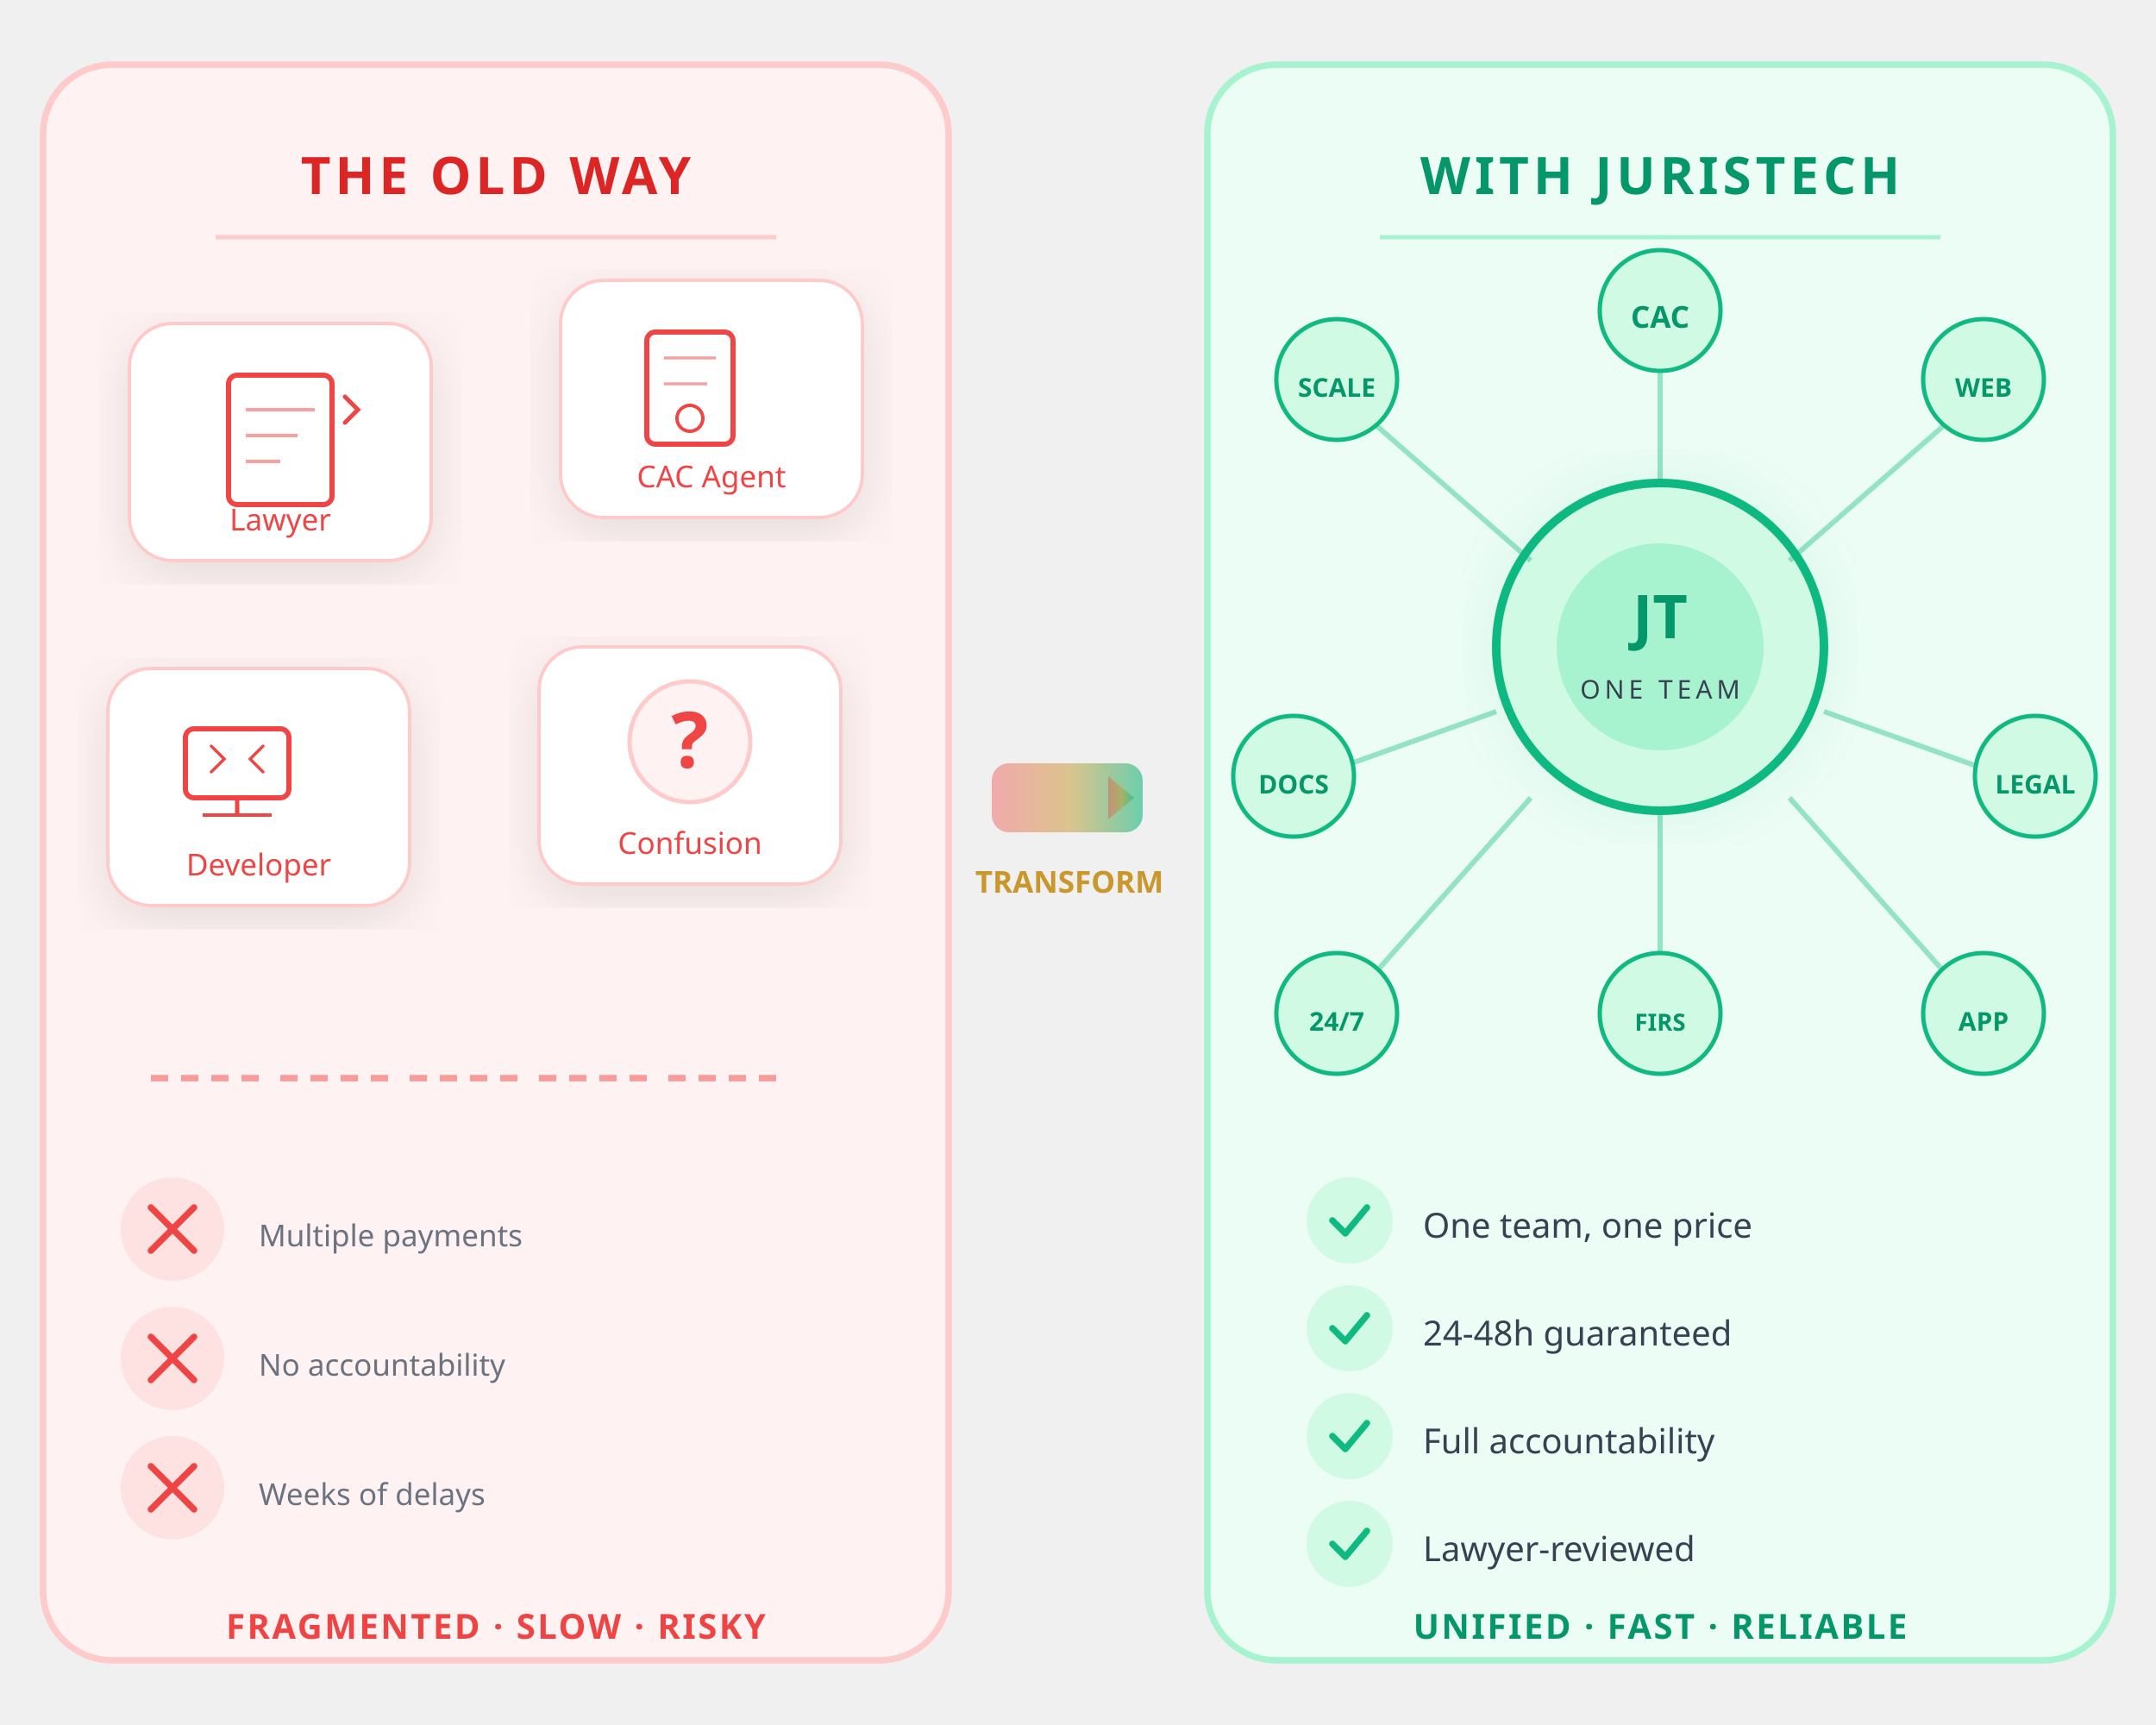
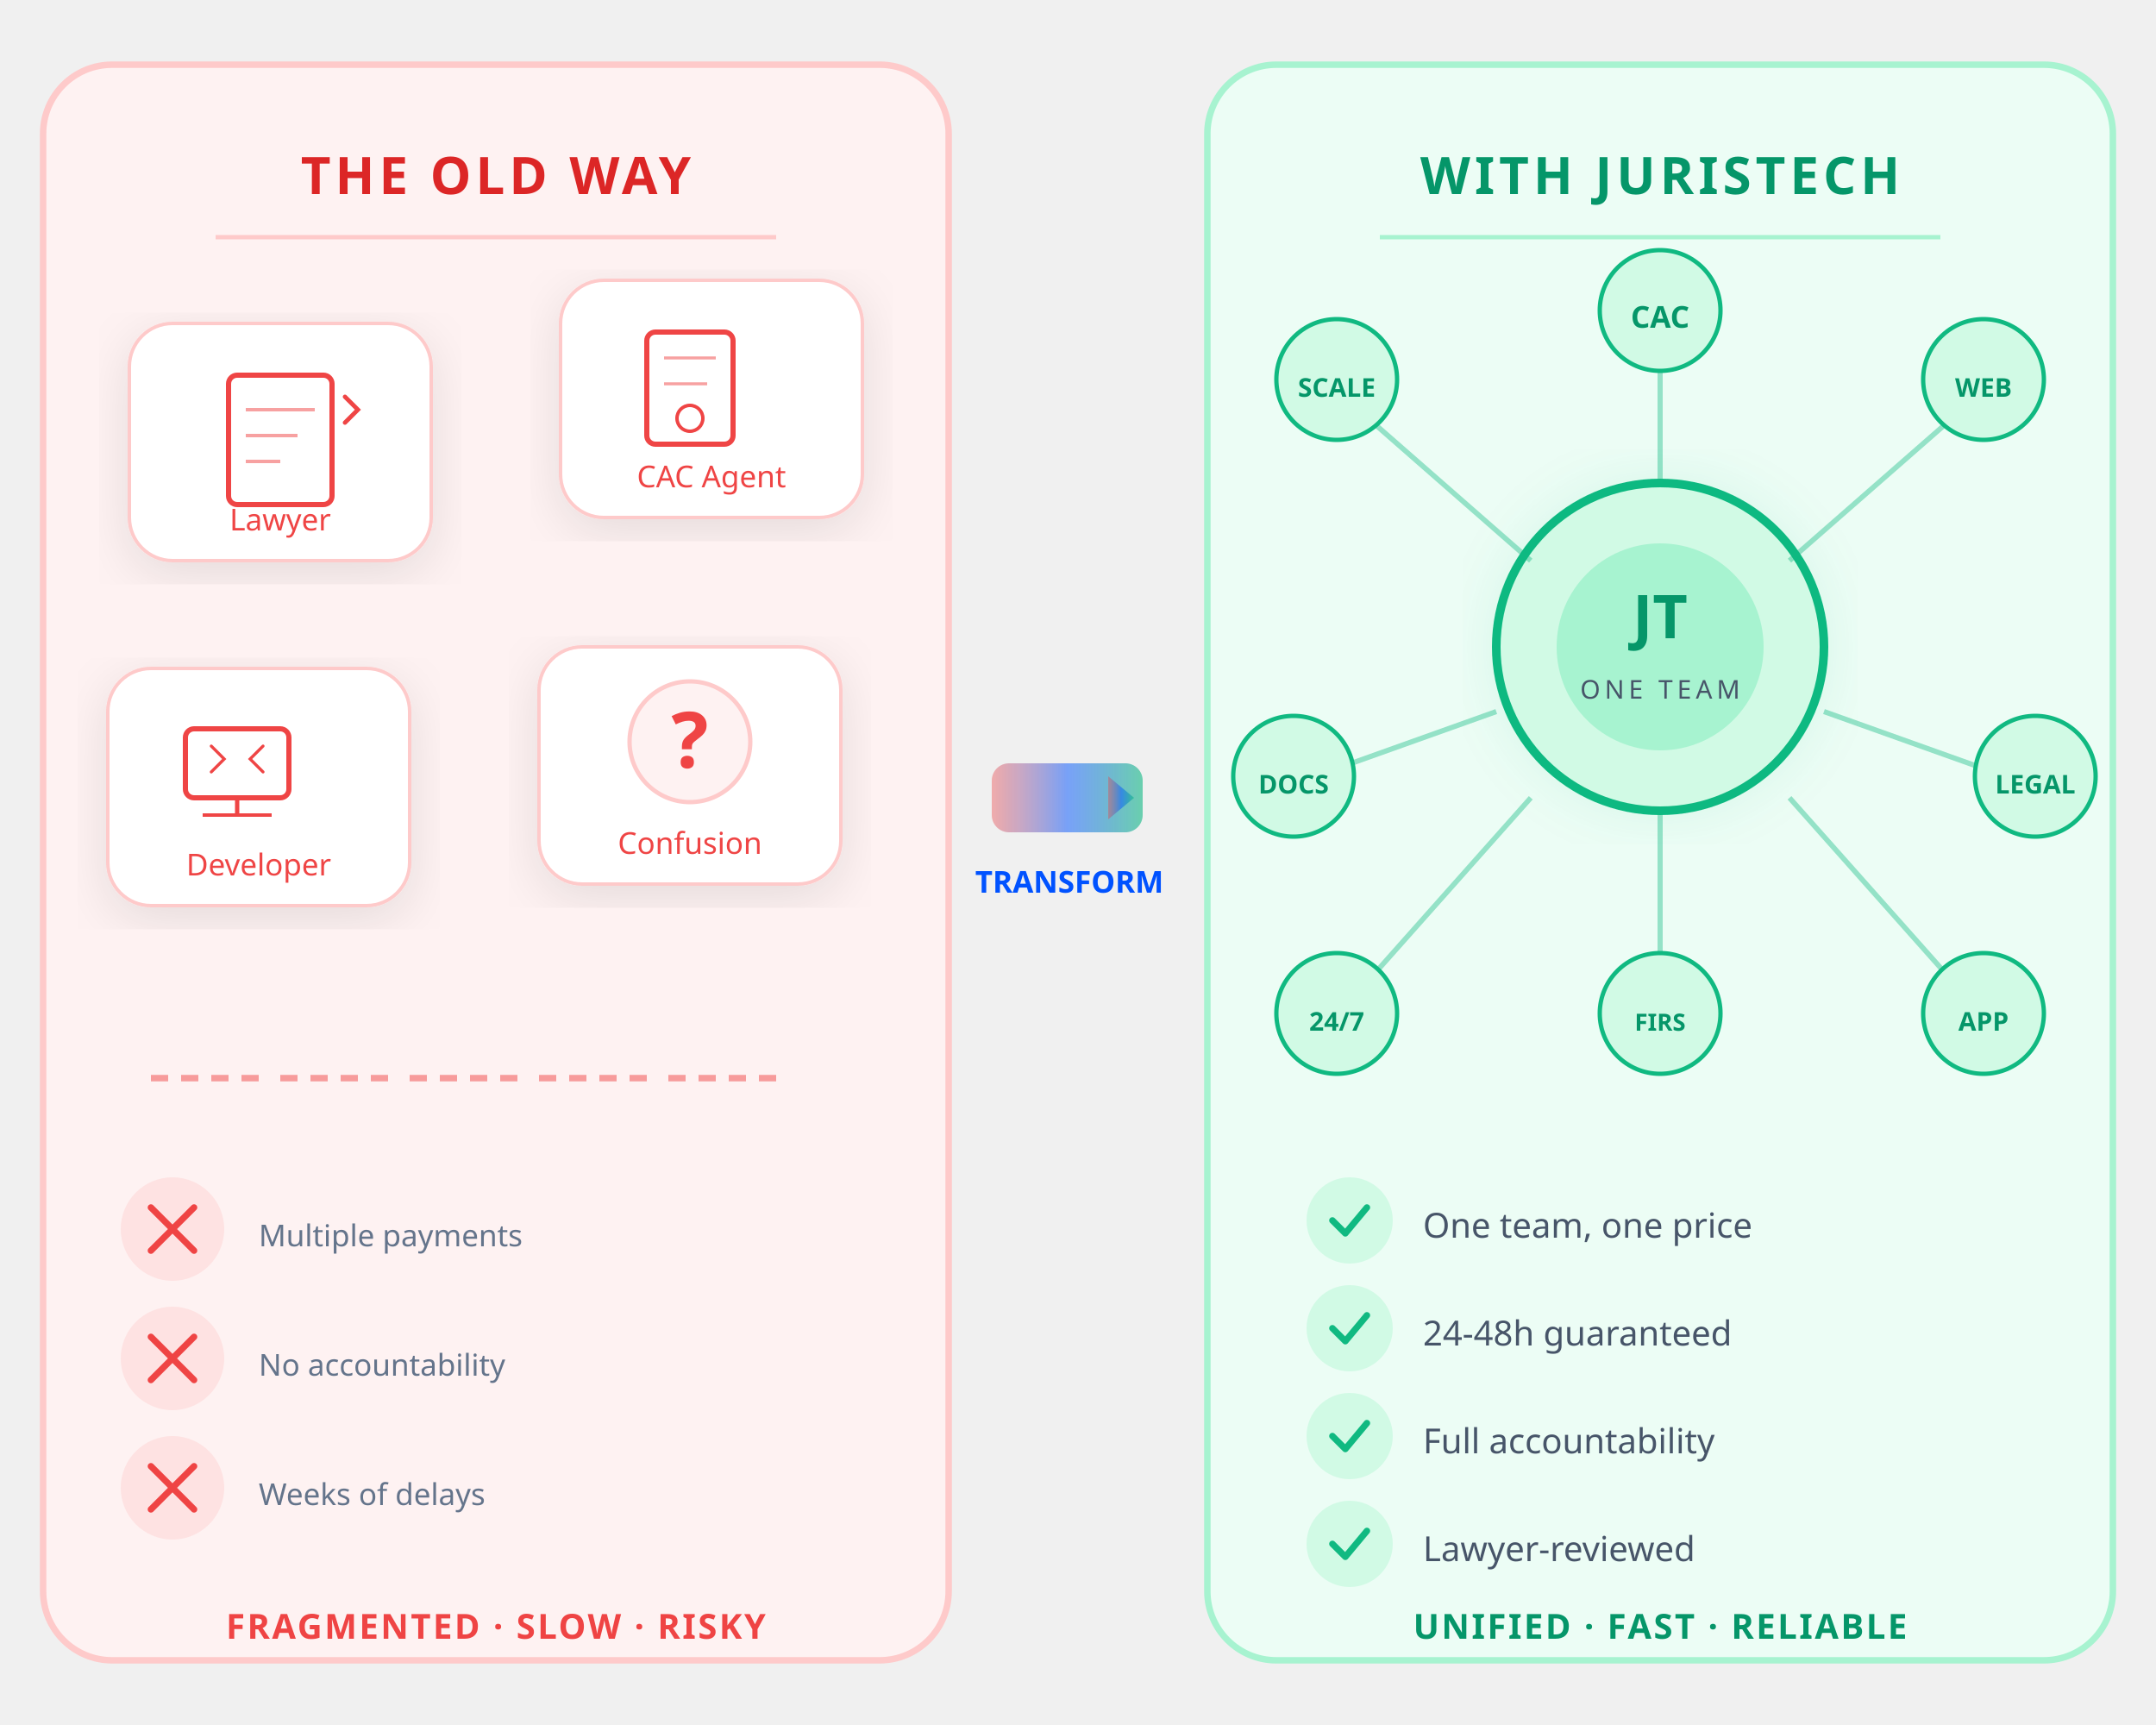
<svg xmlns="http://www.w3.org/2000/svg" viewBox="0 0 500 400">
  <defs>
    <linearGradient id="goldGrad" x1="0%" y1="0%" x2="100%" y2="100%">
-       <stop offset="0%" stop-color="#C9972B" />
-       <stop offset="100%" stop-color="#E8B84B" />
+       <stop offset="0%" stop-color="#0052FF" />
+       <stop offset="100%" stop-color="#1D4ED8" />
    </linearGradient>
    <linearGradient id="greenGrad" x1="0%" y1="0%" x2="100%" y2="100%">
      <stop offset="0%" stop-color="#059669" />
      <stop offset="100%" stop-color="#10B981" />
    </linearGradient>
    <linearGradient id="arrowGrad" x1="0%" y1="0%" x2="100%" y2="0%">
      <stop offset="0%" stop-color="#EF4444" stop-opacity="0.4" />
-       <stop offset="50%" stop-color="#C9972B" stop-opacity="0.5" />
+       <stop offset="50%" stop-color="#0052FF" stop-opacity="0.5" />
      <stop offset="100%" stop-color="#10B981" stop-opacity="0.6" />
    </linearGradient>
    <filter id="shadow">
      <feDropShadow dx="0" dy="3" stdDeviation="6" flood-color="#000" flood-opacity="0.1" />
    </filter>
    <filter id="glow">
      <feGaussianBlur stdDeviation="6" result="blur" />
      <feFlood flood-color="#10B981" flood-opacity="0.1" />
      <feComposite in2="blur" operator="in" />
      <feMerge>
        <feMergeNode />
        <feMergeNode in="SourceGraphic" />
      </feMerge>
    </filter>
  </defs>
  <g>
    <rect x="10" y="15" width="210" height="370" rx="16" fill="#FEF2F2" stroke="#FECACA" stroke-width="1.5" />
    <text x="115" y="45" font-family="system-ui, sans-serif" font-size="12" fill="#DC2626" font-weight="700" text-anchor="middle" letter-spacing="1">THE OLD WAY</text>
    <line x1="50" y1="55" x2="180" y2="55" stroke="#FECACA" stroke-width="1" />
    <g filter="url(#shadow)" transform="translate(30, 75)">
      <rect width="70" height="55" rx="10" fill="#FFFFFF" stroke="#FECACA" stroke-width="0.8" />
      <g transform="translate(15, 12)">
        <rect x="8" y="0" width="24" height="30" rx="2" fill="none" stroke="#EF4444" stroke-width="1.2" />
        <line x1="12" y1="8" x2="28" y2="8" stroke="#EF4444" stroke-width="0.8" opacity="0.5" />
        <line x1="12" y1="14" x2="24" y2="14" stroke="#EF4444" stroke-width="0.8" opacity="0.5" />
        <line x1="12" y1="20" x2="20" y2="20" stroke="#EF4444" stroke-width="0.8" opacity="0.5" />
        <path d="M35 5 L38 8 L35 11" fill="none" stroke="#EF4444" stroke-width="1" stroke-linecap="round" />
      </g>
      <text x="35" y="48" font-family="system-ui, sans-serif" font-size="7" fill="#EF4444" text-anchor="middle" font-weight="500">Lawyer</text>
    </g>
    <g filter="url(#shadow)" transform="translate(130, 65)">
      <rect width="70" height="55" rx="10" fill="#FFFFFF" stroke="#FECACA" stroke-width="0.8" />
      <g transform="translate(20, 12)">
        <rect x="0" y="0" width="20" height="26" rx="2" fill="none" stroke="#EF4444" stroke-width="1.2" />
        <line x1="4" y1="6" x2="16" y2="6" stroke="#EF4444" stroke-width="0.7" opacity="0.5" />
        <line x1="4" y1="12" x2="14" y2="12" stroke="#EF4444" stroke-width="0.7" opacity="0.5" />
        <circle cx="10" cy="20" r="3" fill="none" stroke="#EF4444" stroke-width="0.8" />
      </g>
      <text x="35" y="48" font-family="system-ui, sans-serif" font-size="7" fill="#EF4444" text-anchor="middle" font-weight="500">CAC Agent</text>
    </g>
    <g filter="url(#shadow)" transform="translate(25, 155)">
      <rect width="70" height="55" rx="10" fill="#FFFFFF" stroke="#FECACA" stroke-width="0.8" />
      <g transform="translate(18, 12)">
        <rect x="0" y="2" width="24" height="16" rx="2" fill="none" stroke="#EF4444" stroke-width="1.2" />
        <line x1="6" y1="18" x2="18" y2="18" stroke="#EF4444" stroke-width="1" />
        <line x1="12" y1="18" x2="12" y2="22" stroke="#EF4444" stroke-width="1" />
        <line x1="4" y1="22" x2="20" y2="22" stroke="#EF4444" stroke-width="0.8" />
        <path d="M6 6 L9 9 L6 12" fill="none" stroke="#EF4444" stroke-width="0.7" stroke-linecap="round" />
        <path d="M18 6 L15 9 L18 12" fill="none" stroke="#EF4444" stroke-width="0.7" stroke-linecap="round" />
      </g>
      <text x="35" y="48" font-family="system-ui, sans-serif" font-size="7" fill="#EF4444" text-anchor="middle" font-weight="500">Developer</text>
    </g>
    <g filter="url(#shadow)" transform="translate(125, 150)">
      <rect width="70" height="55" rx="10" fill="#FFFFFF" stroke="#FECACA" stroke-width="0.8" />
      <circle cx="35" cy="22" r="14" fill="#FEF2F2" stroke="#FECACA" stroke-width="1" />
      <text x="35" y="28" font-family="system-ui, sans-serif" font-size="18" fill="#EF4444" font-weight="700" text-anchor="middle">?</text>
      <text x="35" y="48" font-family="system-ui, sans-serif" font-size="7" fill="#EF4444" text-anchor="middle" font-weight="500">Confusion</text>
    </g>
    <g transform="translate(35, 240)">
      <line x1="0" y1="10" x2="25" y2="10" stroke="#EF4444" stroke-width="1.5" stroke-dasharray="4,3" opacity="0.5" />
      <line x1="30" y1="10" x2="55" y2="10" stroke="#EF4444" stroke-width="1.5" stroke-dasharray="4,3" opacity="0.5" />
      <line x1="60" y1="10" x2="85" y2="10" stroke="#EF4444" stroke-width="1.5" stroke-dasharray="4,3" opacity="0.5" />
      <line x1="90" y1="10" x2="115" y2="10" stroke="#EF4444" stroke-width="1.5" stroke-dasharray="4,3" opacity="0.5" />
      <line x1="120" y1="10" x2="145" y2="10" stroke="#EF4444" stroke-width="1.5" stroke-dasharray="4,3" opacity="0.5" />
    </g>
    <g transform="translate(30, 275)">
      <circle cx="10" cy="10" r="12" fill="#FEE2E2" />
      <path d="M5 5 L15 15 M15 5 L5 15" stroke="#EF4444" stroke-width="1.5" stroke-linecap="round" />
-       <text x="30" y="14" font-family="system-ui, sans-serif" font-size="7" fill="#6B7280">Multiple payments</text>
+       <text x="30" y="14" font-family="system-ui, sans-serif" font-size="7" fill="#64748B">Multiple payments</text>
    </g>
    <g transform="translate(30, 305)">
      <circle cx="10" cy="10" r="12" fill="#FEE2E2" />
      <path d="M5 5 L15 15 M15 5 L5 15" stroke="#EF4444" stroke-width="1.5" stroke-linecap="round" />
-       <text x="30" y="14" font-family="system-ui, sans-serif" font-size="7" fill="#6B7280">No accountability</text>
+       <text x="30" y="14" font-family="system-ui, sans-serif" font-size="7" fill="#64748B">No accountability</text>
    </g>
    <g transform="translate(30, 335)">
      <circle cx="10" cy="10" r="12" fill="#FEE2E2" />
      <path d="M5 5 L15 15 M15 5 L5 15" stroke="#EF4444" stroke-width="1.5" stroke-linecap="round" />
-       <text x="30" y="14" font-family="system-ui, sans-serif" font-size="7" fill="#6B7280">Weeks of delays</text>
+       <text x="30" y="14" font-family="system-ui, sans-serif" font-size="7" fill="#64748B">Weeks of delays</text>
    </g>
    <text x="115" y="380" font-family="system-ui, sans-serif" font-size="8" fill="#EF4444" font-weight="600" text-anchor="middle" letter-spacing="0.5">FRAGMENTED · SLOW · RISKY</text>
  </g>
  <g transform="translate(235, 185)">
    <rect x="-5" y="-8" width="35" height="16" rx="4" fill="url(#arrowGrad)" />
    <path d="M28 0 L22 -5 L22 5Z" fill="url(#arrowGrad)" />
-     <text x="13" y="22" font-family="system-ui, sans-serif" font-size="7" fill="#C9972B" text-anchor="middle" font-weight="600">TRANSFORM</text>
+     <text x="13" y="22" font-family="system-ui, sans-serif" font-size="7" fill="#0052FF" text-anchor="middle" font-weight="600">TRANSFORM</text>
  </g>
  <g>
    <rect x="280" y="15" width="210" height="370" rx="16" fill="#ECFDF5" stroke="#A7F3D0" stroke-width="1.5" />
    <text x="385" y="45" font-family="system-ui, sans-serif" font-size="12" fill="#059669" font-weight="700" text-anchor="middle" letter-spacing="1">WITH JURISTECH</text>
    <line x1="320" y1="55" x2="450" y2="55" stroke="#A7F3D0" stroke-width="1" />
    <circle cx="385" cy="150" r="38" fill="#D1FAE5" stroke="#10B981" stroke-width="2" filter="url(#glow)" />
    <circle cx="385" cy="150" r="24" fill="#A7F3D0" />
    <text x="385" y="148" font-family="system-ui, sans-serif" font-size="14" fill="#059669" font-weight="700" text-anchor="middle">JT</text>
-     <text x="385" y="162" font-family="system-ui, sans-serif" font-size="6" fill="#374151" text-anchor="middle" letter-spacing="1">ONE TEAM</text>
+     <text x="385" y="162" font-family="system-ui, sans-serif" font-size="6" fill="#475569" text-anchor="middle" letter-spacing="1">ONE TEAM</text>
    <line x1="385" y1="112" x2="385" y2="78" stroke="#10B981" stroke-width="1.2" opacity="0.4" />
    <line x1="415" y1="130" x2="455" y2="95" stroke="#10B981" stroke-width="1.2" opacity="0.4" />
    <line x1="423" y1="165" x2="465" y2="180" stroke="#10B981" stroke-width="1.2" opacity="0.4" />
    <line x1="415" y1="185" x2="455" y2="230" stroke="#10B981" stroke-width="1.2" opacity="0.4" />
    <line x1="385" y1="188" x2="385" y2="230" stroke="#10B981" stroke-width="1.2" opacity="0.4" />
    <line x1="355" y1="185" x2="315" y2="230" stroke="#10B981" stroke-width="1.2" opacity="0.4" />
    <line x1="347" y1="165" x2="305" y2="180" stroke="#10B981" stroke-width="1.2" opacity="0.4" />
    <line x1="355" y1="130" x2="315" y2="95" stroke="#10B981" stroke-width="1.2" opacity="0.4" />
    <circle cx="385" cy="72" r="14" fill="#D1FAE5" stroke="#10B981" stroke-width="1" />
    <text x="385" y="76" font-family="system-ui, sans-serif" font-size="7" fill="#059669" font-weight="600" text-anchor="middle">CAC</text>
    <circle cx="460" cy="88" r="14" fill="#D1FAE5" stroke="#10B981" stroke-width="1" />
    <text x="460" y="92" font-family="system-ui, sans-serif" font-size="6" fill="#059669" font-weight="600" text-anchor="middle">WEB</text>
    <circle cx="472" cy="180" r="14" fill="#D1FAE5" stroke="#10B981" stroke-width="1" />
    <text x="472" y="184" font-family="system-ui, sans-serif" font-size="6" fill="#059669" font-weight="600" text-anchor="middle">LEGAL</text>
    <circle cx="460" cy="235" r="14" fill="#D1FAE5" stroke="#10B981" stroke-width="1" />
    <text x="460" y="239" font-family="system-ui, sans-serif" font-size="6" fill="#059669" font-weight="600" text-anchor="middle">APP</text>
    <circle cx="385" cy="235" r="14" fill="#D1FAE5" stroke="#10B981" stroke-width="1" />
    <text x="385" y="239" font-family="system-ui, sans-serif" font-size="5.5" fill="#059669" font-weight="600" text-anchor="middle">FIRS</text>
    <circle cx="310" cy="235" r="14" fill="#D1FAE5" stroke="#10B981" stroke-width="1" />
    <text x="310" y="239" font-family="system-ui, sans-serif" font-size="6" fill="#059669" font-weight="600" text-anchor="middle">24/7</text>
    <circle cx="300" cy="180" r="14" fill="#D1FAE5" stroke="#10B981" stroke-width="1" />
    <text x="300" y="184" font-family="system-ui, sans-serif" font-size="6" fill="#059669" font-weight="600" text-anchor="middle">DOCS</text>
    <circle cx="310" cy="88" r="14" fill="#D1FAE5" stroke="#10B981" stroke-width="1" />
    <text x="310" y="92" font-family="system-ui, sans-serif" font-size="6" fill="#059669" font-weight="600" text-anchor="middle">SCALE</text>
    <g transform="translate(305, 275)">
      <circle cx="8" cy="8" r="10" fill="#D1FAE5" />
      <path d="M4 8 L7 11 L12 5" fill="none" stroke="#10B981" stroke-width="1.5" stroke-linecap="round" stroke-linejoin="round" />
-       <text x="25" y="12" font-family="system-ui, sans-serif" font-size="8" fill="#374151" font-weight="500">One team, one price</text>
+       <text x="25" y="12" font-family="system-ui, sans-serif" font-size="8" fill="#475569" font-weight="500">One team, one price</text>
    </g>
    <g transform="translate(305, 300)">
      <circle cx="8" cy="8" r="10" fill="#D1FAE5" />
      <path d="M4 8 L7 11 L12 5" fill="none" stroke="#10B981" stroke-width="1.5" stroke-linecap="round" stroke-linejoin="round" />
-       <text x="25" y="12" font-family="system-ui, sans-serif" font-size="8" fill="#374151" font-weight="500">24-48h guaranteed</text>
+       <text x="25" y="12" font-family="system-ui, sans-serif" font-size="8" fill="#475569" font-weight="500">24-48h guaranteed</text>
    </g>
    <g transform="translate(305, 325)">
      <circle cx="8" cy="8" r="10" fill="#D1FAE5" />
      <path d="M4 8 L7 11 L12 5" fill="none" stroke="#10B981" stroke-width="1.5" stroke-linecap="round" stroke-linejoin="round" />
-       <text x="25" y="12" font-family="system-ui, sans-serif" font-size="8" fill="#374151" font-weight="500">Full accountability</text>
+       <text x="25" y="12" font-family="system-ui, sans-serif" font-size="8" fill="#475569" font-weight="500">Full accountability</text>
    </g>
    <g transform="translate(305, 350)">
      <circle cx="8" cy="8" r="10" fill="#D1FAE5" />
      <path d="M4 8 L7 11 L12 5" fill="none" stroke="#10B981" stroke-width="1.5" stroke-linecap="round" stroke-linejoin="round" />
-       <text x="25" y="12" font-family="system-ui, sans-serif" font-size="8" fill="#374151" font-weight="500">Lawyer-reviewed</text>
+       <text x="25" y="12" font-family="system-ui, sans-serif" font-size="8" fill="#475569" font-weight="500">Lawyer-reviewed</text>
    </g>
    <text x="385" y="380" font-family="system-ui, sans-serif" font-size="8" fill="#059669" font-weight="600" text-anchor="middle" letter-spacing="0.5">UNIFIED · FAST · RELIABLE</text>
  </g>
</svg>
